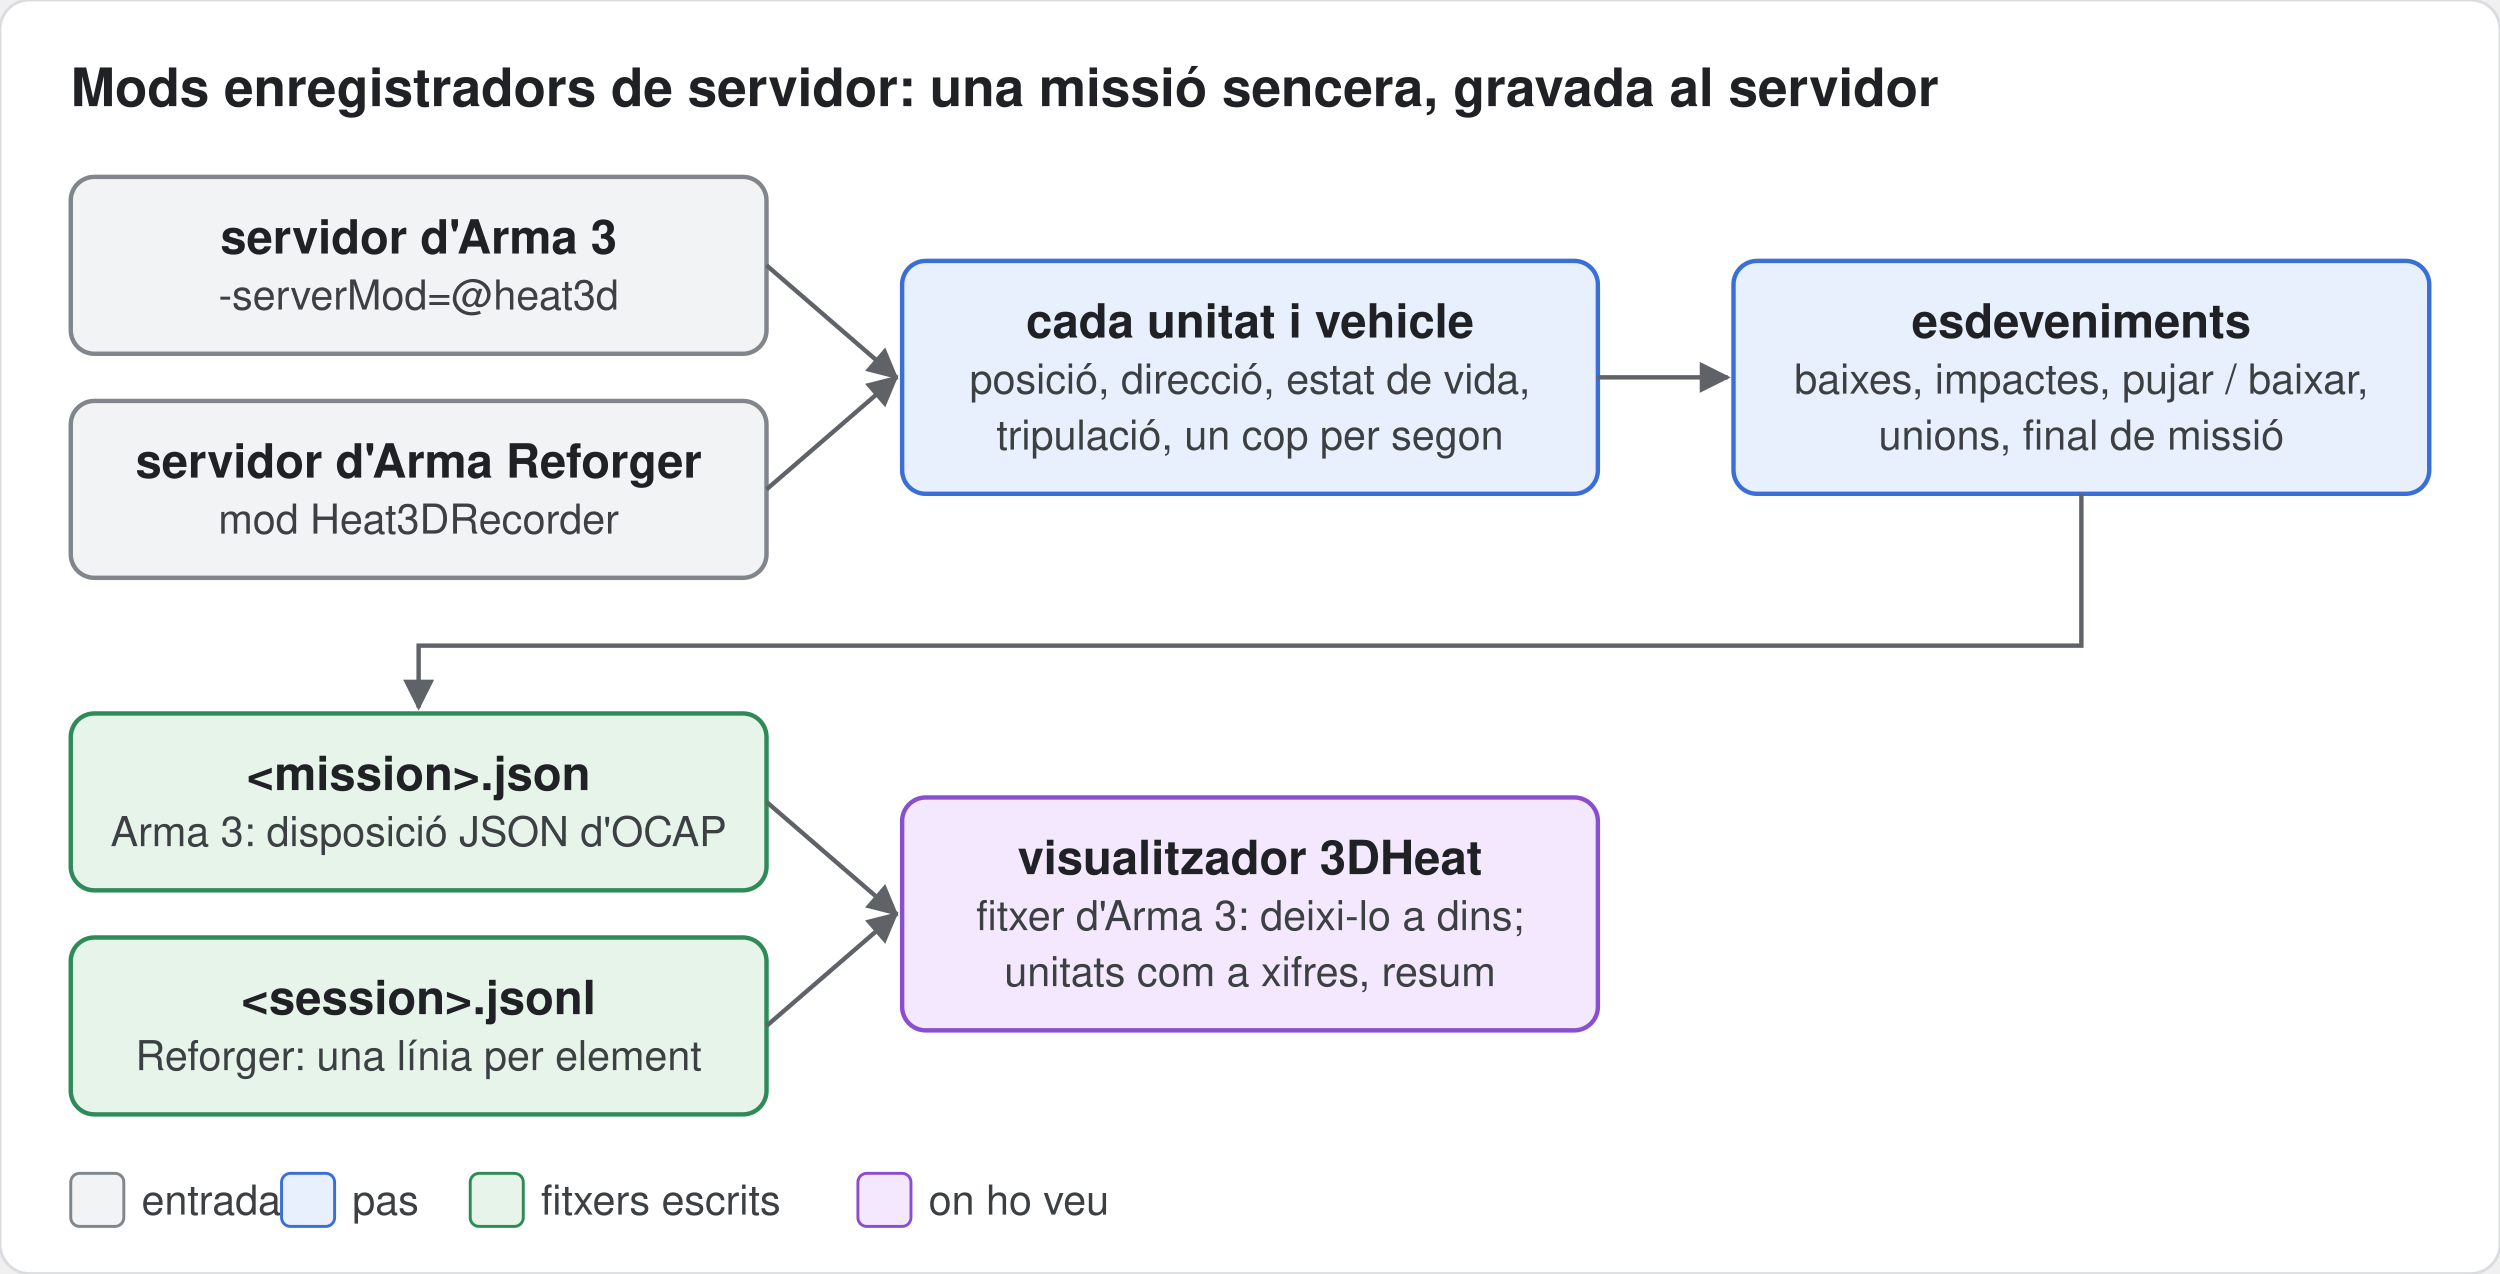
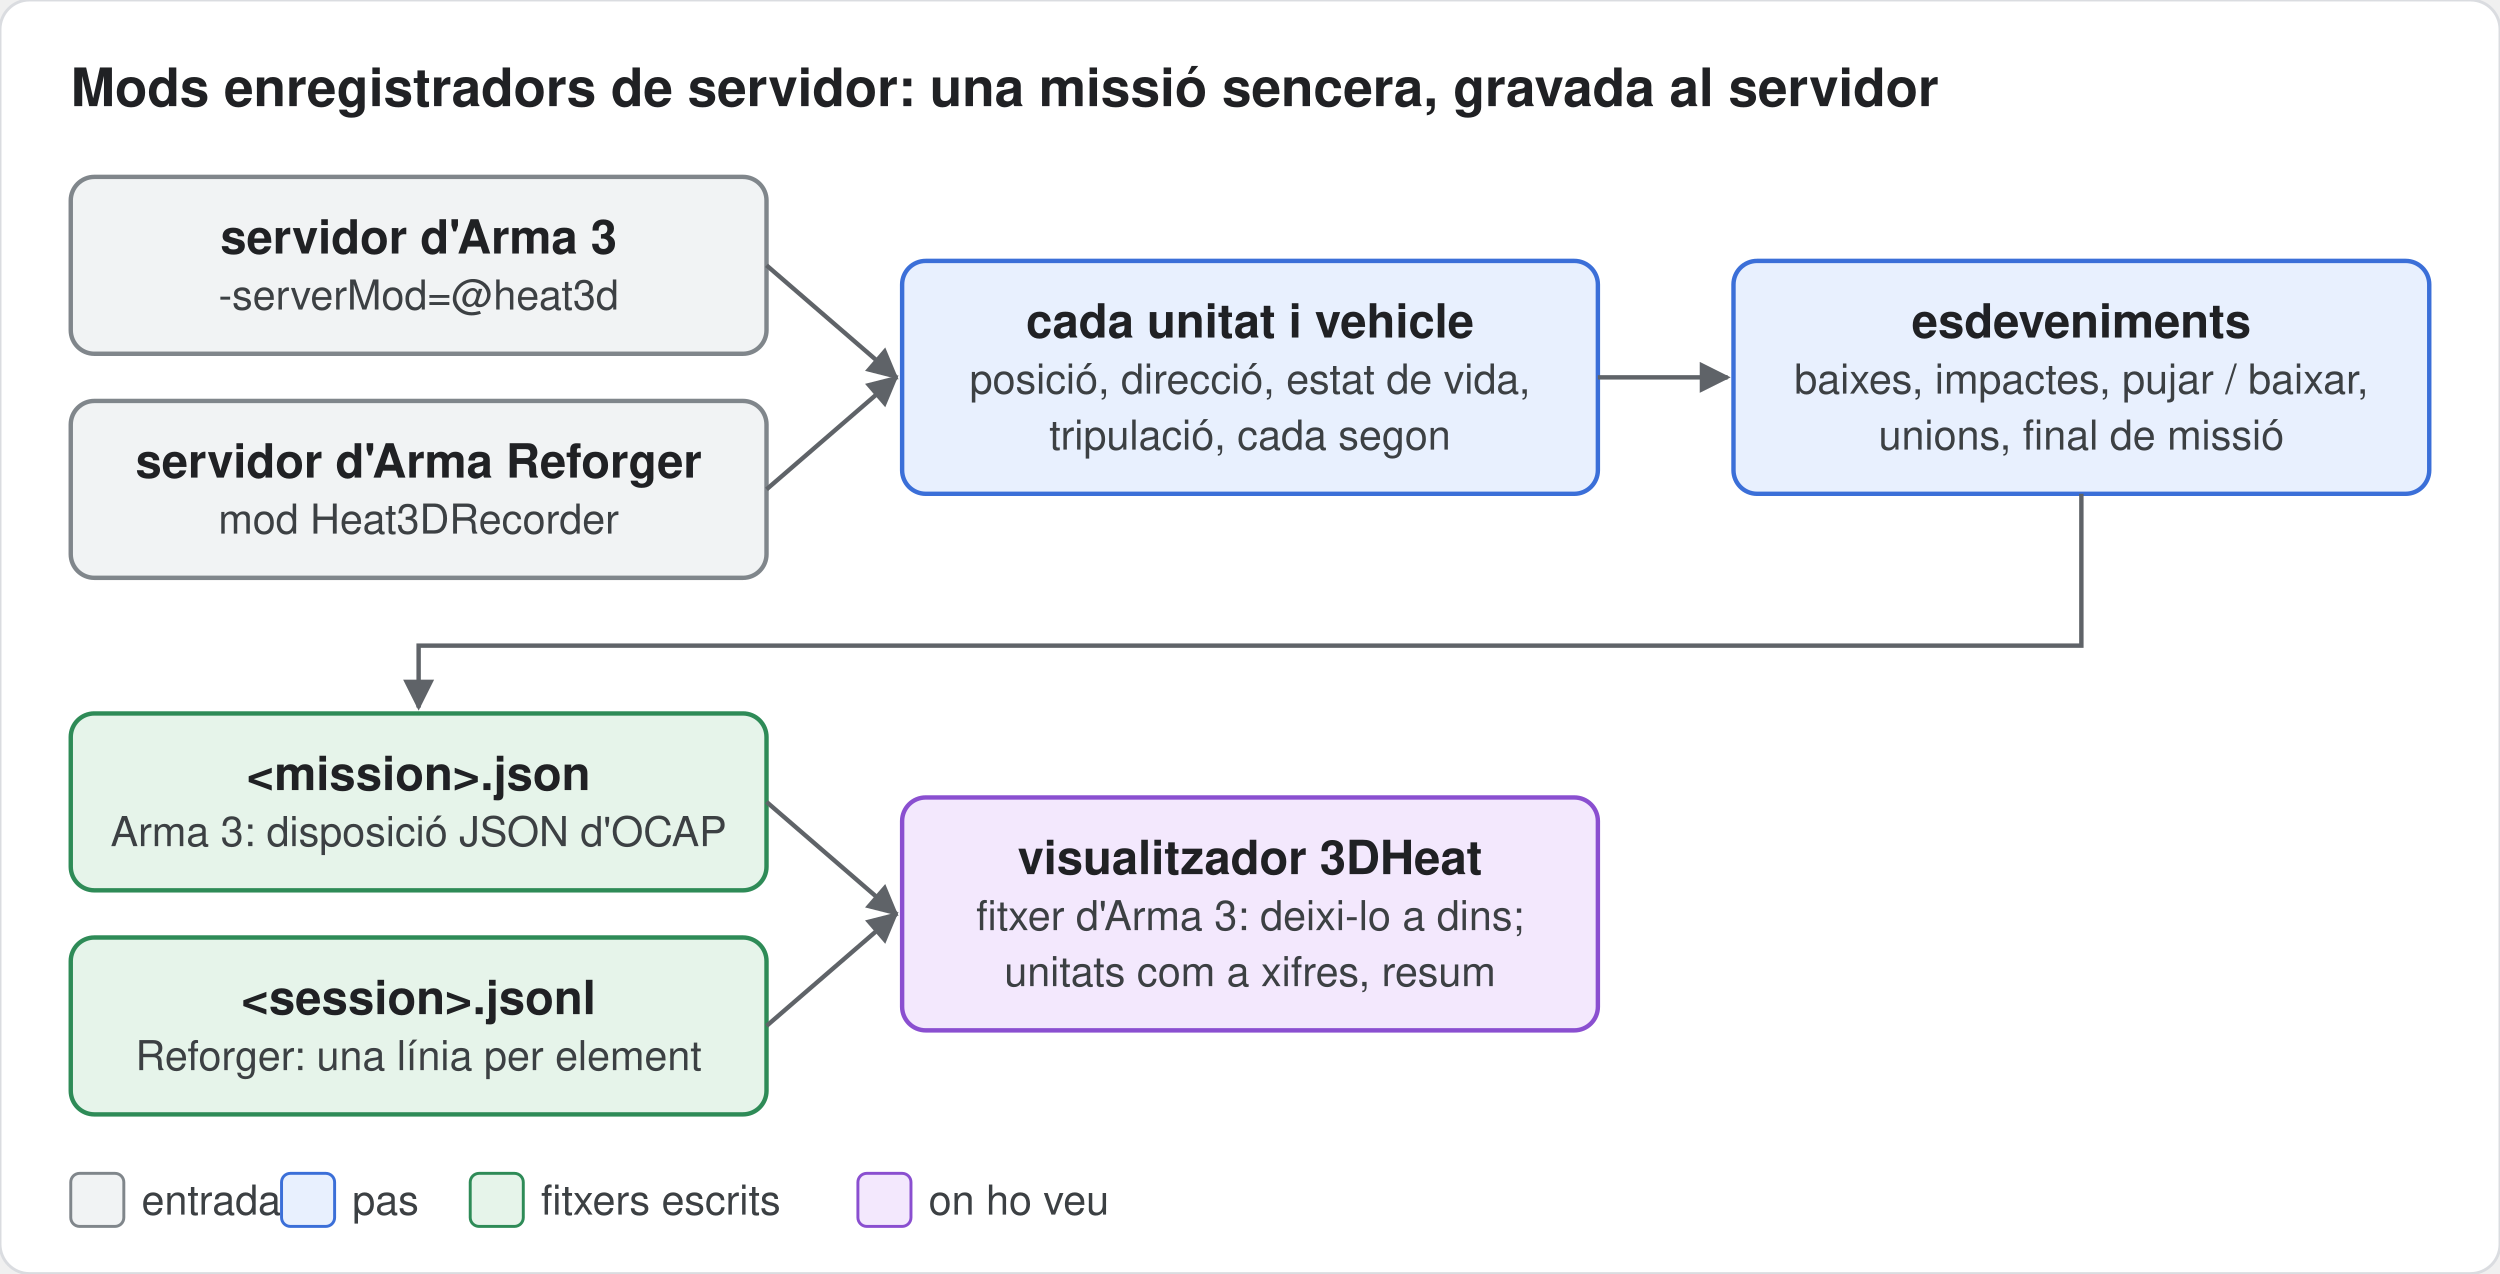
<svg xmlns="http://www.w3.org/2000/svg" width="848" height="432" viewBox="0 0 848 432" font-family="Segoe UI,Helvetica,Arial,sans-serif" role="img" aria-label="Server recorder mods: a whole mission, recorded on the server">
  <defs>
    <marker id="a" viewBox="0 0 10 10" refX="9" refY="5" markerWidth="7" markerHeight="7" orient="auto">
      <path d="M0,0 L10,5 L0,10 z" fill="#5f6368" />
    </marker>
  </defs>
  <rect width="848" height="432" rx="10" fill="#ffffff" stroke="#dadce0" />
  <text x="24" y="36" font-size="18" font-weight="600" fill="#202124">Mods enregistradors de servidor: una missió sencera, gravada al servidor</text>
  <rect x="24" y="60.0" width="236" height="60" rx="8" fill="#f1f3f4" stroke="#80868b" stroke-width="1.5" />
  <text x="142.0" y="86.0" text-anchor="middle" font-weight="600" font-size="16" fill="#202124">servidor d'Arma 3</text>
  <text x="142.0" y="105.0" text-anchor="middle" font-size="14" fill="#3c4043">-serverMod=@heat3d</text>
  <rect x="24" y="136.0" width="236" height="60" rx="8" fill="#f1f3f4" stroke="#80868b" stroke-width="1.5" />
  <text x="142.0" y="162.0" text-anchor="middle" font-weight="600" font-size="16" fill="#202124">servidor d'Arma Reforger</text>
  <text x="142.0" y="181.0" text-anchor="middle" font-size="14" fill="#3c4043">mod Heat3DRecorder</text>
  <rect x="306" y="88.5" width="236" height="79" rx="8" fill="#e8f0fe" stroke="#3b6fd8" stroke-width="1.5" />
  <text x="424.0" y="114.5" text-anchor="middle" font-weight="600" font-size="16" fill="#202124">cada unitat i vehicle</text>
  <text x="424.0" y="133.5" text-anchor="middle" font-size="14" fill="#3c4043">posició, direcció, estat de vida,</text>
-   <text x="424.0" y="152.5" text-anchor="middle" font-size="14" fill="#3c4043">tripulació, un cop per segon</text>
+   <text x="424.0" y="152.5" text-anchor="middle" font-size="14" fill="#3c4043">tripulació, cada segon</text>
  <rect x="588" y="88.5" width="236" height="79" rx="8" fill="#e8f0fe" stroke="#3b6fd8" stroke-width="1.5" />
  <text x="706.0" y="114.5" text-anchor="middle" font-weight="600" font-size="16" fill="#202124">esdeveniments</text>
  <text x="706.0" y="133.5" text-anchor="middle" font-size="14" fill="#3c4043">baixes, impactes, pujar / baixar,</text>
  <text x="706.0" y="152.5" text-anchor="middle" font-size="14" fill="#3c4043">unions, final de missió</text>
  <line x1="260" y1="90.0" x2="304" y2="128.0" stroke="#5f6368" stroke-width="1.5" marker-end="url(#a)" />
  <line x1="260" y1="166.0" x2="304" y2="128.0" stroke="#5f6368" stroke-width="1.5" marker-end="url(#a)" />
  <line x1="542" y1="128.0" x2="586" y2="128.0" stroke="#5f6368" stroke-width="1.5" marker-end="url(#a)" />
  <path d="M706.0,167.5 V219.0 H142.0 V240.0" fill="none" stroke="#5f6368" stroke-width="1.5" marker-end="url(#a)" />
  <rect x="24" y="242.0" width="236" height="60" rx="8" fill="#e6f4ea" stroke="#2e8b57" stroke-width="1.5" />
  <text x="142.0" y="268.0" text-anchor="middle" font-weight="600" font-size="16" fill="#202124">&lt;mission&gt;.json</text>
  <text x="142.0" y="287.0" text-anchor="middle" font-size="14" fill="#3c4043">Arma 3: disposició JSON d'OCAP</text>
  <rect x="24" y="318.0" width="236" height="60" rx="8" fill="#e6f4ea" stroke="#2e8b57" stroke-width="1.5" />
  <text x="142.0" y="344.0" text-anchor="middle" font-weight="600" font-size="16" fill="#202124">&lt;session&gt;.jsonl</text>
  <text x="142.0" y="363.0" text-anchor="middle" font-size="14" fill="#3c4043">Reforger: una línia per element</text>
  <rect x="306" y="270.5" width="236" height="79" rx="8" fill="#f3e8fd" stroke="#8a4fd0" stroke-width="1.5" />
  <text x="424.0" y="296.5" text-anchor="middle" font-weight="600" font-size="16" fill="#202124">visualitzador 3DHeat</text>
  <text x="424.0" y="315.5" text-anchor="middle" font-size="14" fill="#3c4043">fitxer d'Arma 3: deixi-lo a dins;</text>
  <text x="424.0" y="334.5" text-anchor="middle" font-size="14" fill="#3c4043">unitats com a xifres, resum</text>
  <line x1="260" y1="272.0" x2="304" y2="310.0" stroke="#5f6368" stroke-width="1.5" marker-end="url(#a)" />
  <line x1="260" y1="348.0" x2="304" y2="310.0" stroke="#5f6368" stroke-width="1.5" marker-end="url(#a)" />
  <rect x="24" y="398" width="18" height="18" rx="3" fill="#f1f3f4" stroke="#80868b" />
  <text x="48" y="412" font-size="14" fill="#3c4043">entrada</text>
  <rect x="95.5" y="398" width="18" height="18" rx="3" fill="#e8f0fe" stroke="#3b6fd8" />
  <text x="119.5" y="412" font-size="14" fill="#3c4043">pas</text>
  <rect x="159.5" y="398" width="18" height="18" rx="3" fill="#e6f4ea" stroke="#2e8b57" />
  <text x="183.5" y="412" font-size="14" fill="#3c4043">fitxers escrits</text>
  <rect x="291.0" y="398" width="18" height="18" rx="3" fill="#f3e8fd" stroke="#8a4fd0" />
  <text x="315.0" y="412" font-size="14" fill="#3c4043">on ho veu</text>
</svg>
